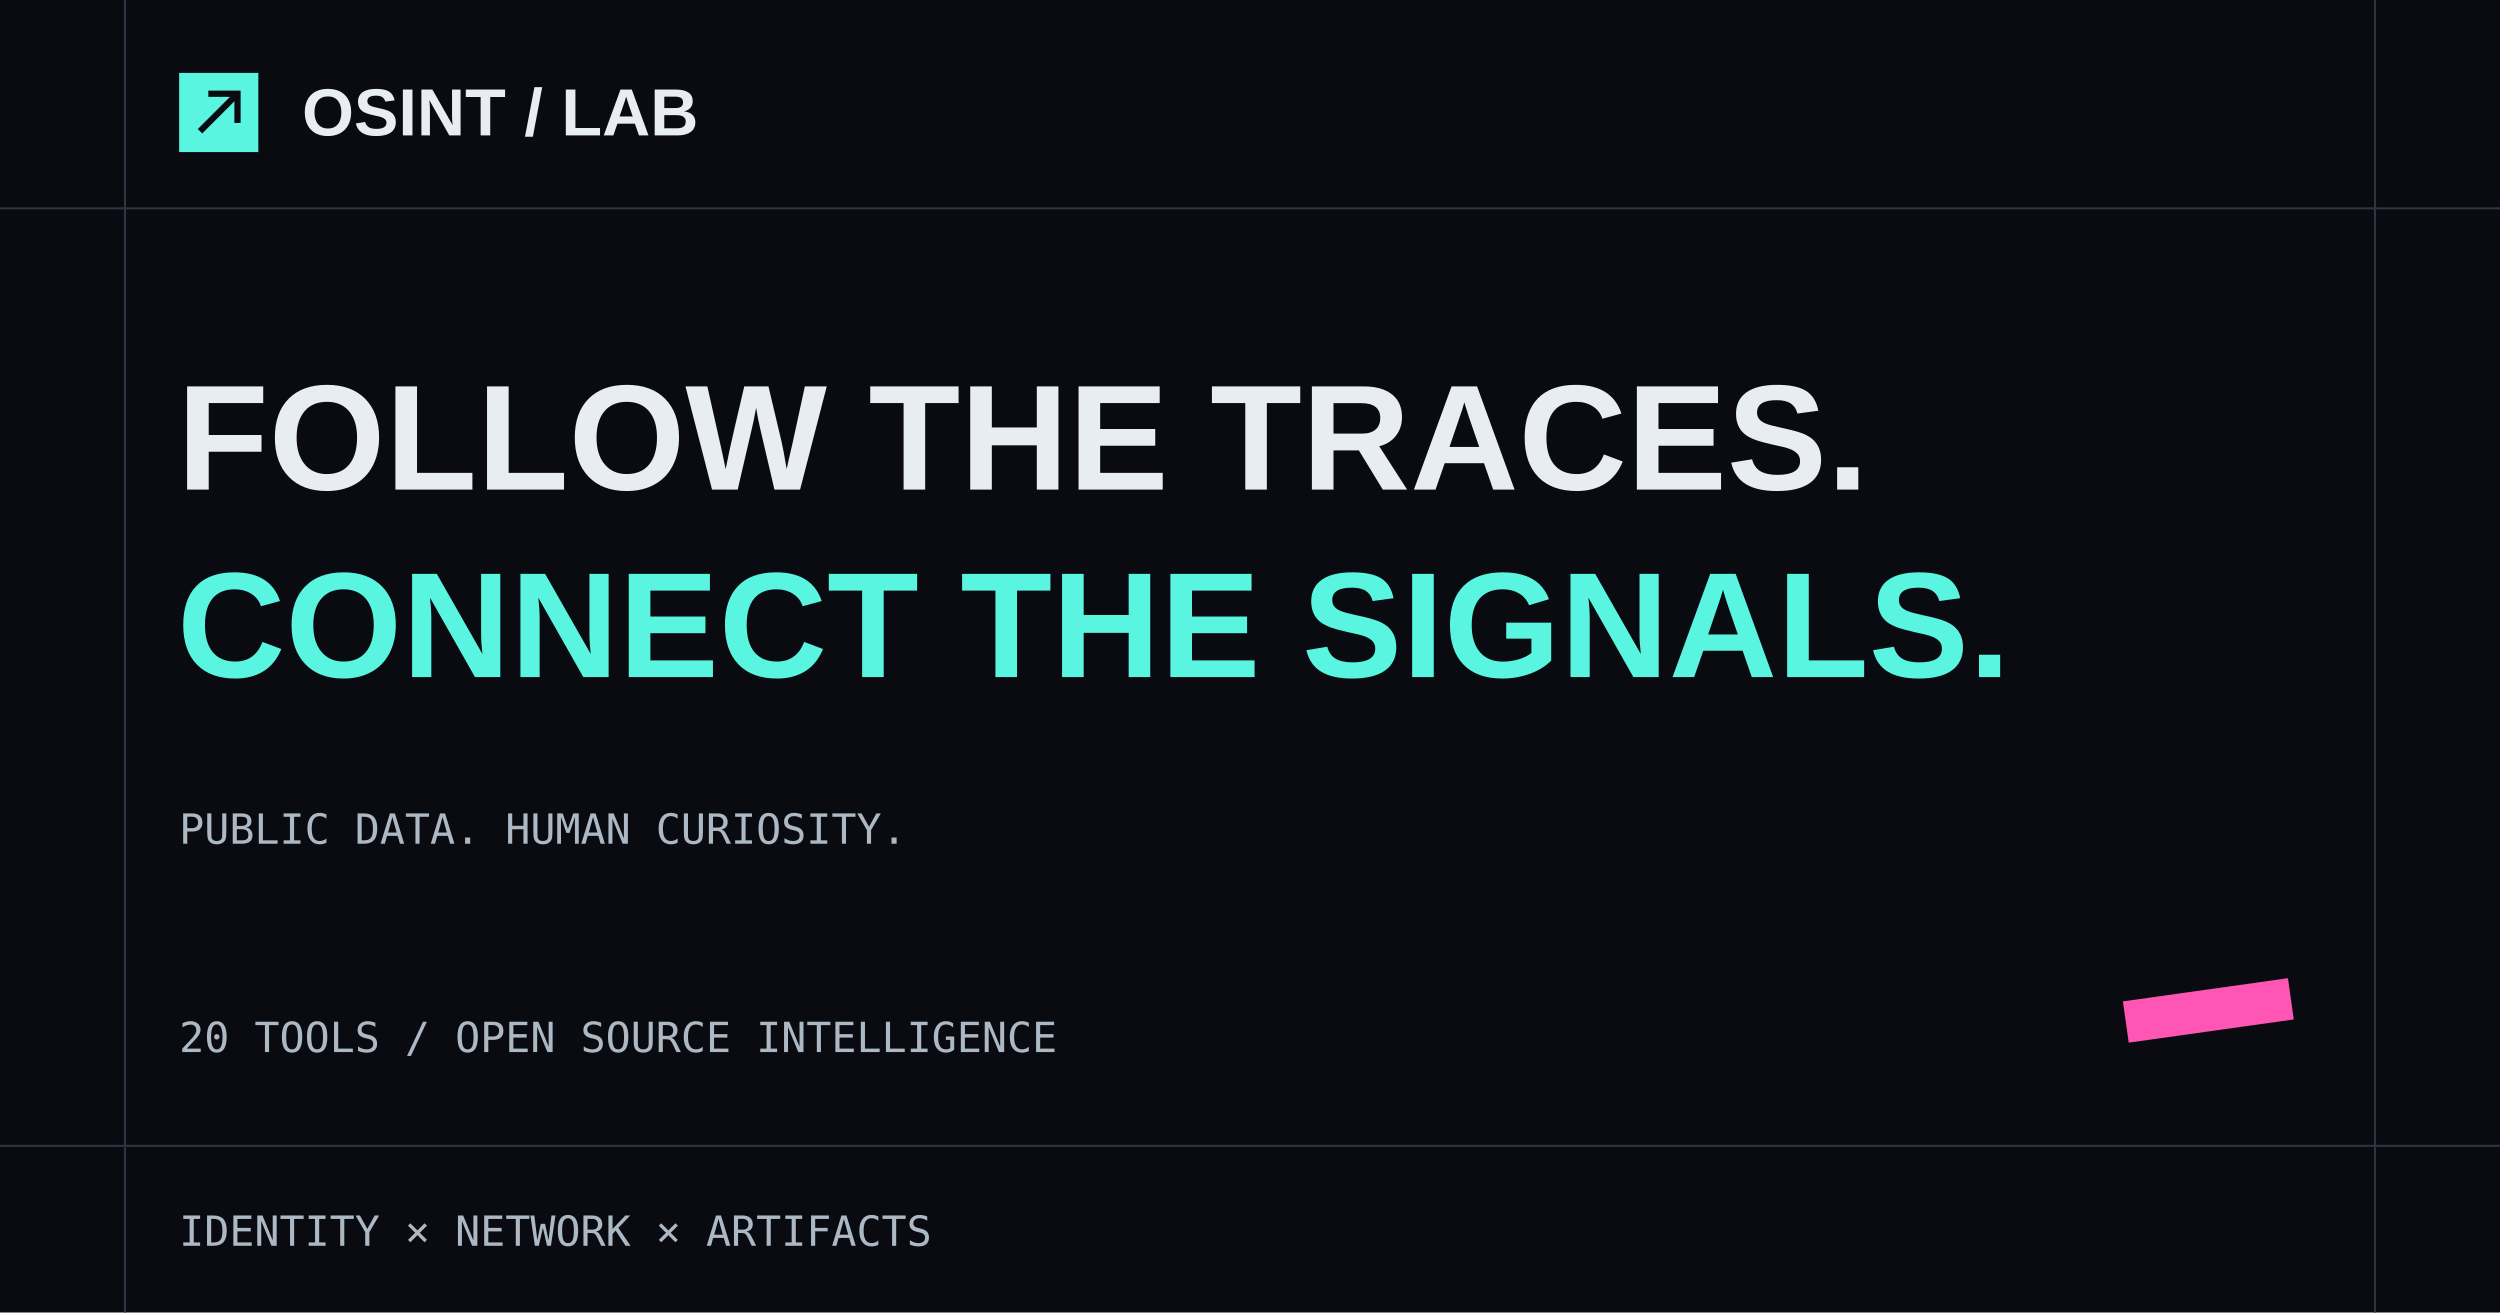
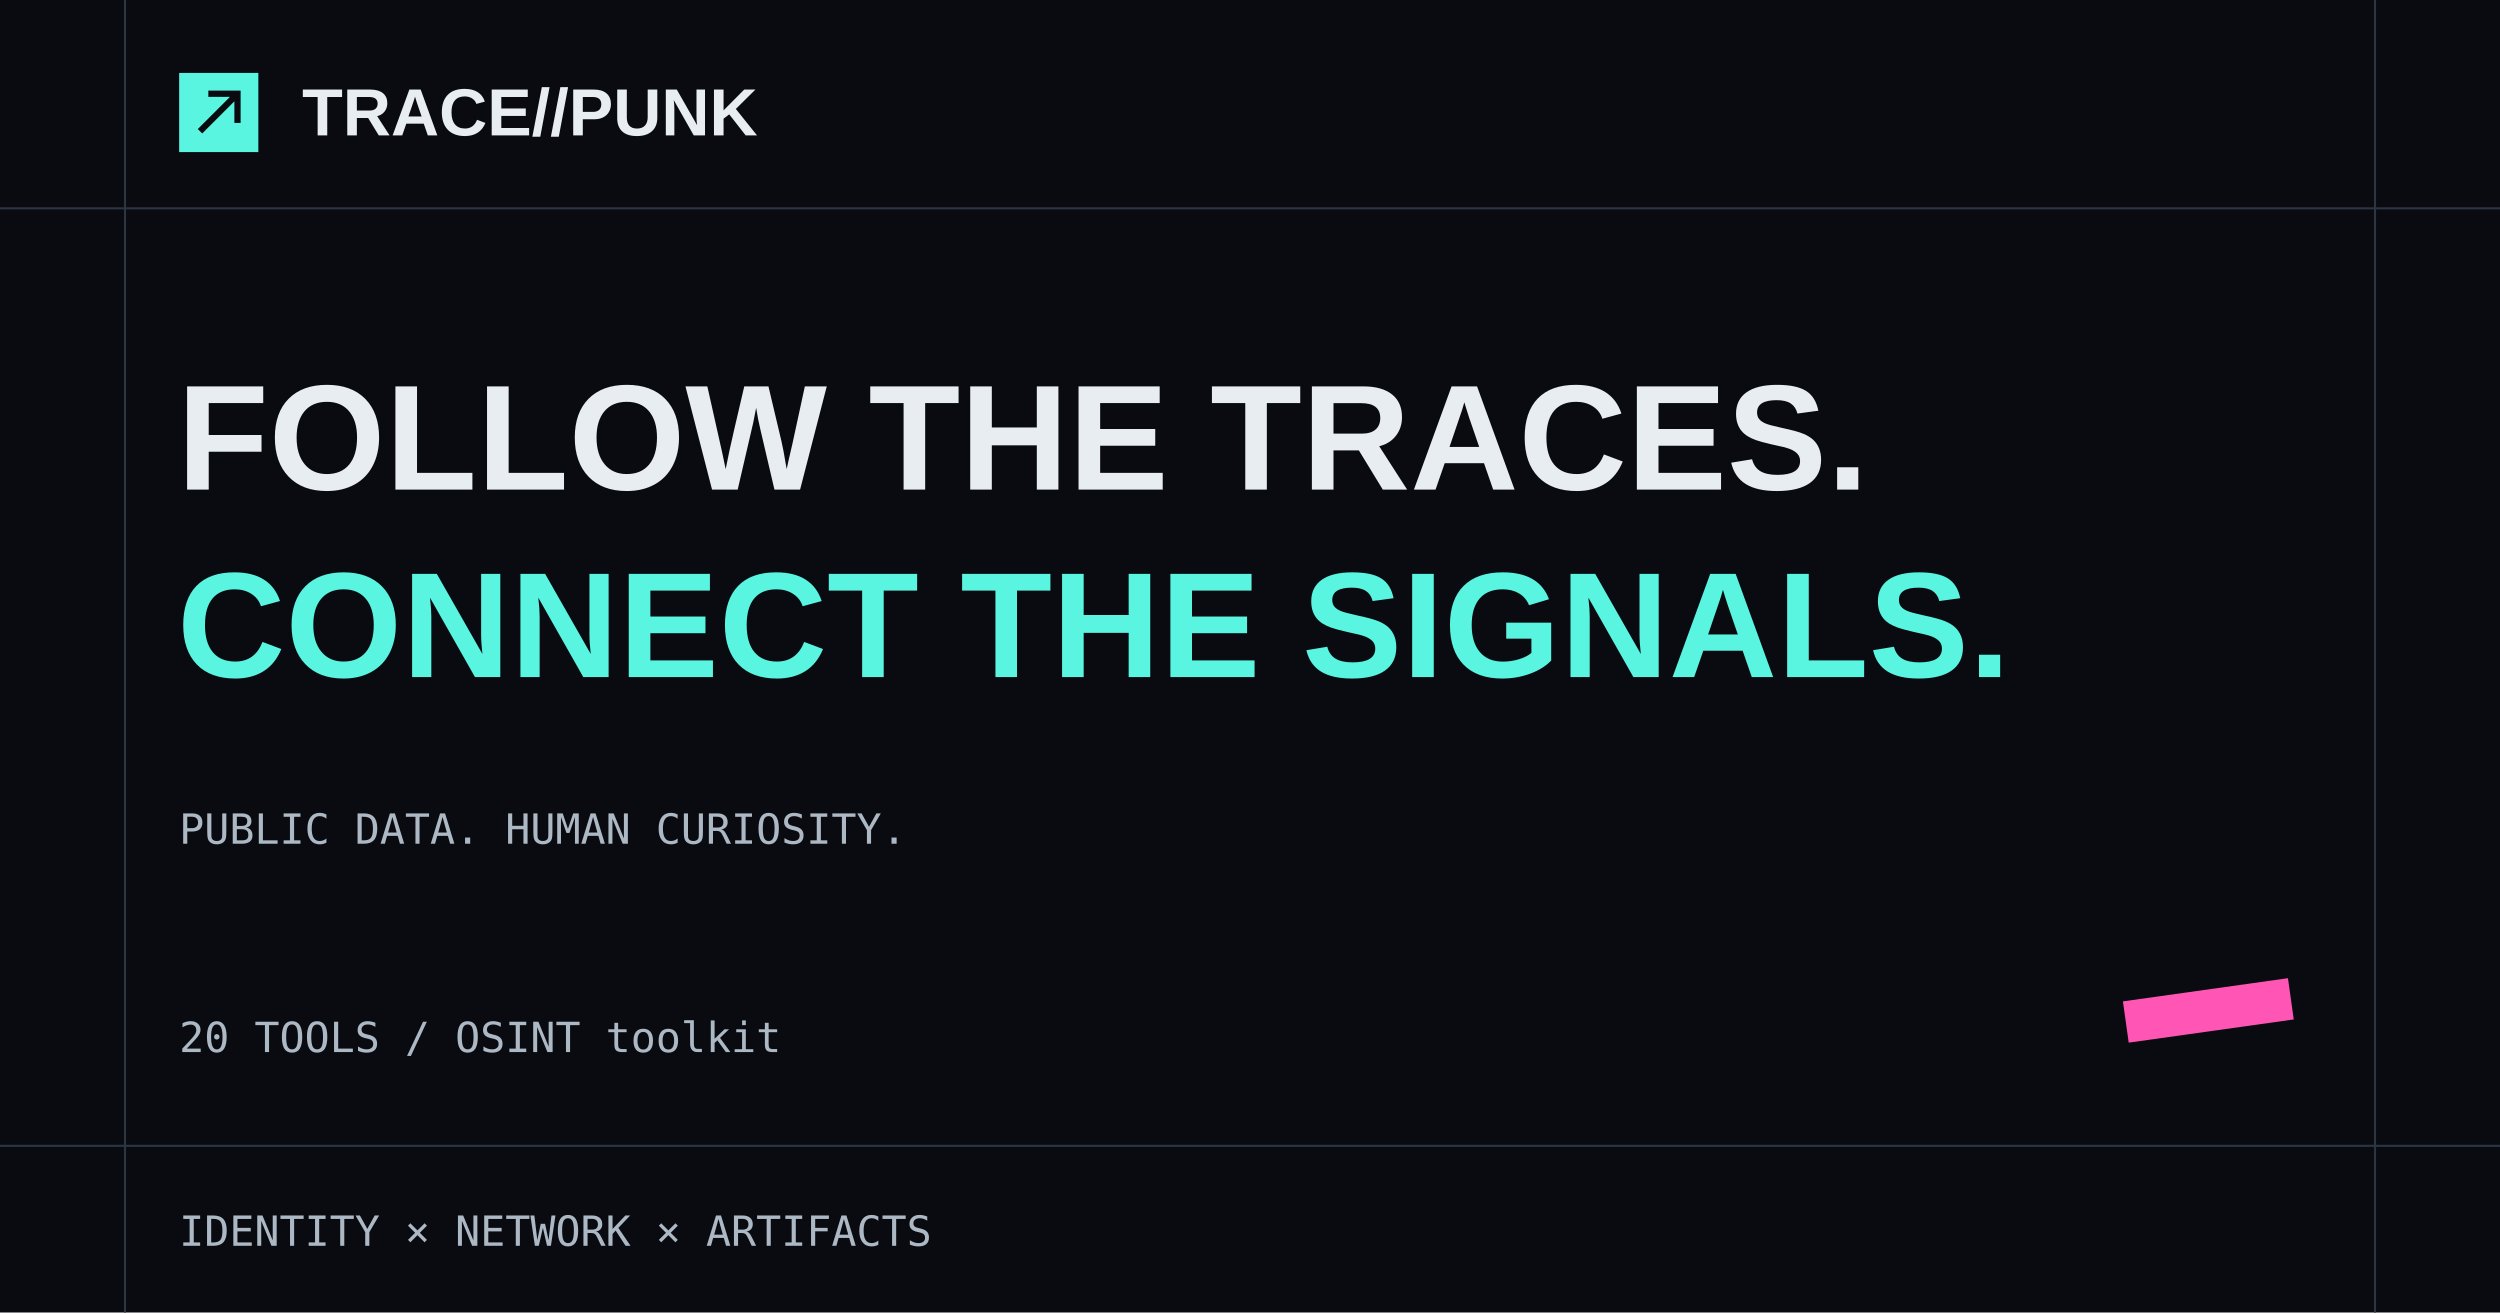
<svg xmlns="http://www.w3.org/2000/svg" width="1200" height="630" viewBox="0 0 1200 630">
  <rect width="1200" height="630" fill="#090b10" />
  <path d="M60 0v630M1140 0v630M0 100h1200M0 550h1200" stroke="#2b3543" fill="none" />
  <rect x="86" y="35" width="38" height="38" fill="#59f5e1" />
  <path d="m96 63 18-18m-14 0h14v14" stroke="#090b10" stroke-width="3" fill="none" />
  <g font-family="Arial,Helvetica,sans-serif" font-weight="900">
-     <text x="145" y="65" font-size="32" fill="#e8edf1">OSINT / LAB</text>
+     <text x="145" y="65" font-size="32" fill="#e8edf1">TRACE//PUNK</text>
    <text x="85" y="235" font-size="72" fill="#e8edf1">FOLLOW THE TRACES.</text>
    <text x="85" y="325" font-size="72" fill="#59f5e1">CONNECT THE SIGNALS.</text>
  </g>
  <g font-family="monospace" fill="#adb8c5" font-size="20">
    <text x="86" y="405">PUBLIC DATA. HUMAN CURIOSITY.</text>
-     <text x="86" y="505">20 TOOLS / OPEN SOURCE INTELLIGENCE</text>
+     <text x="86" y="505">20 TOOLS / OSINT toolkit</text>
    <text x="86" y="598">IDENTITY × NETWORK × ARTIFACTS</text>
  </g>
  <path d="M1020 475h80v20h-80z" fill="#ff55b4" transform="rotate(-8 1060 485)" />
</svg>
